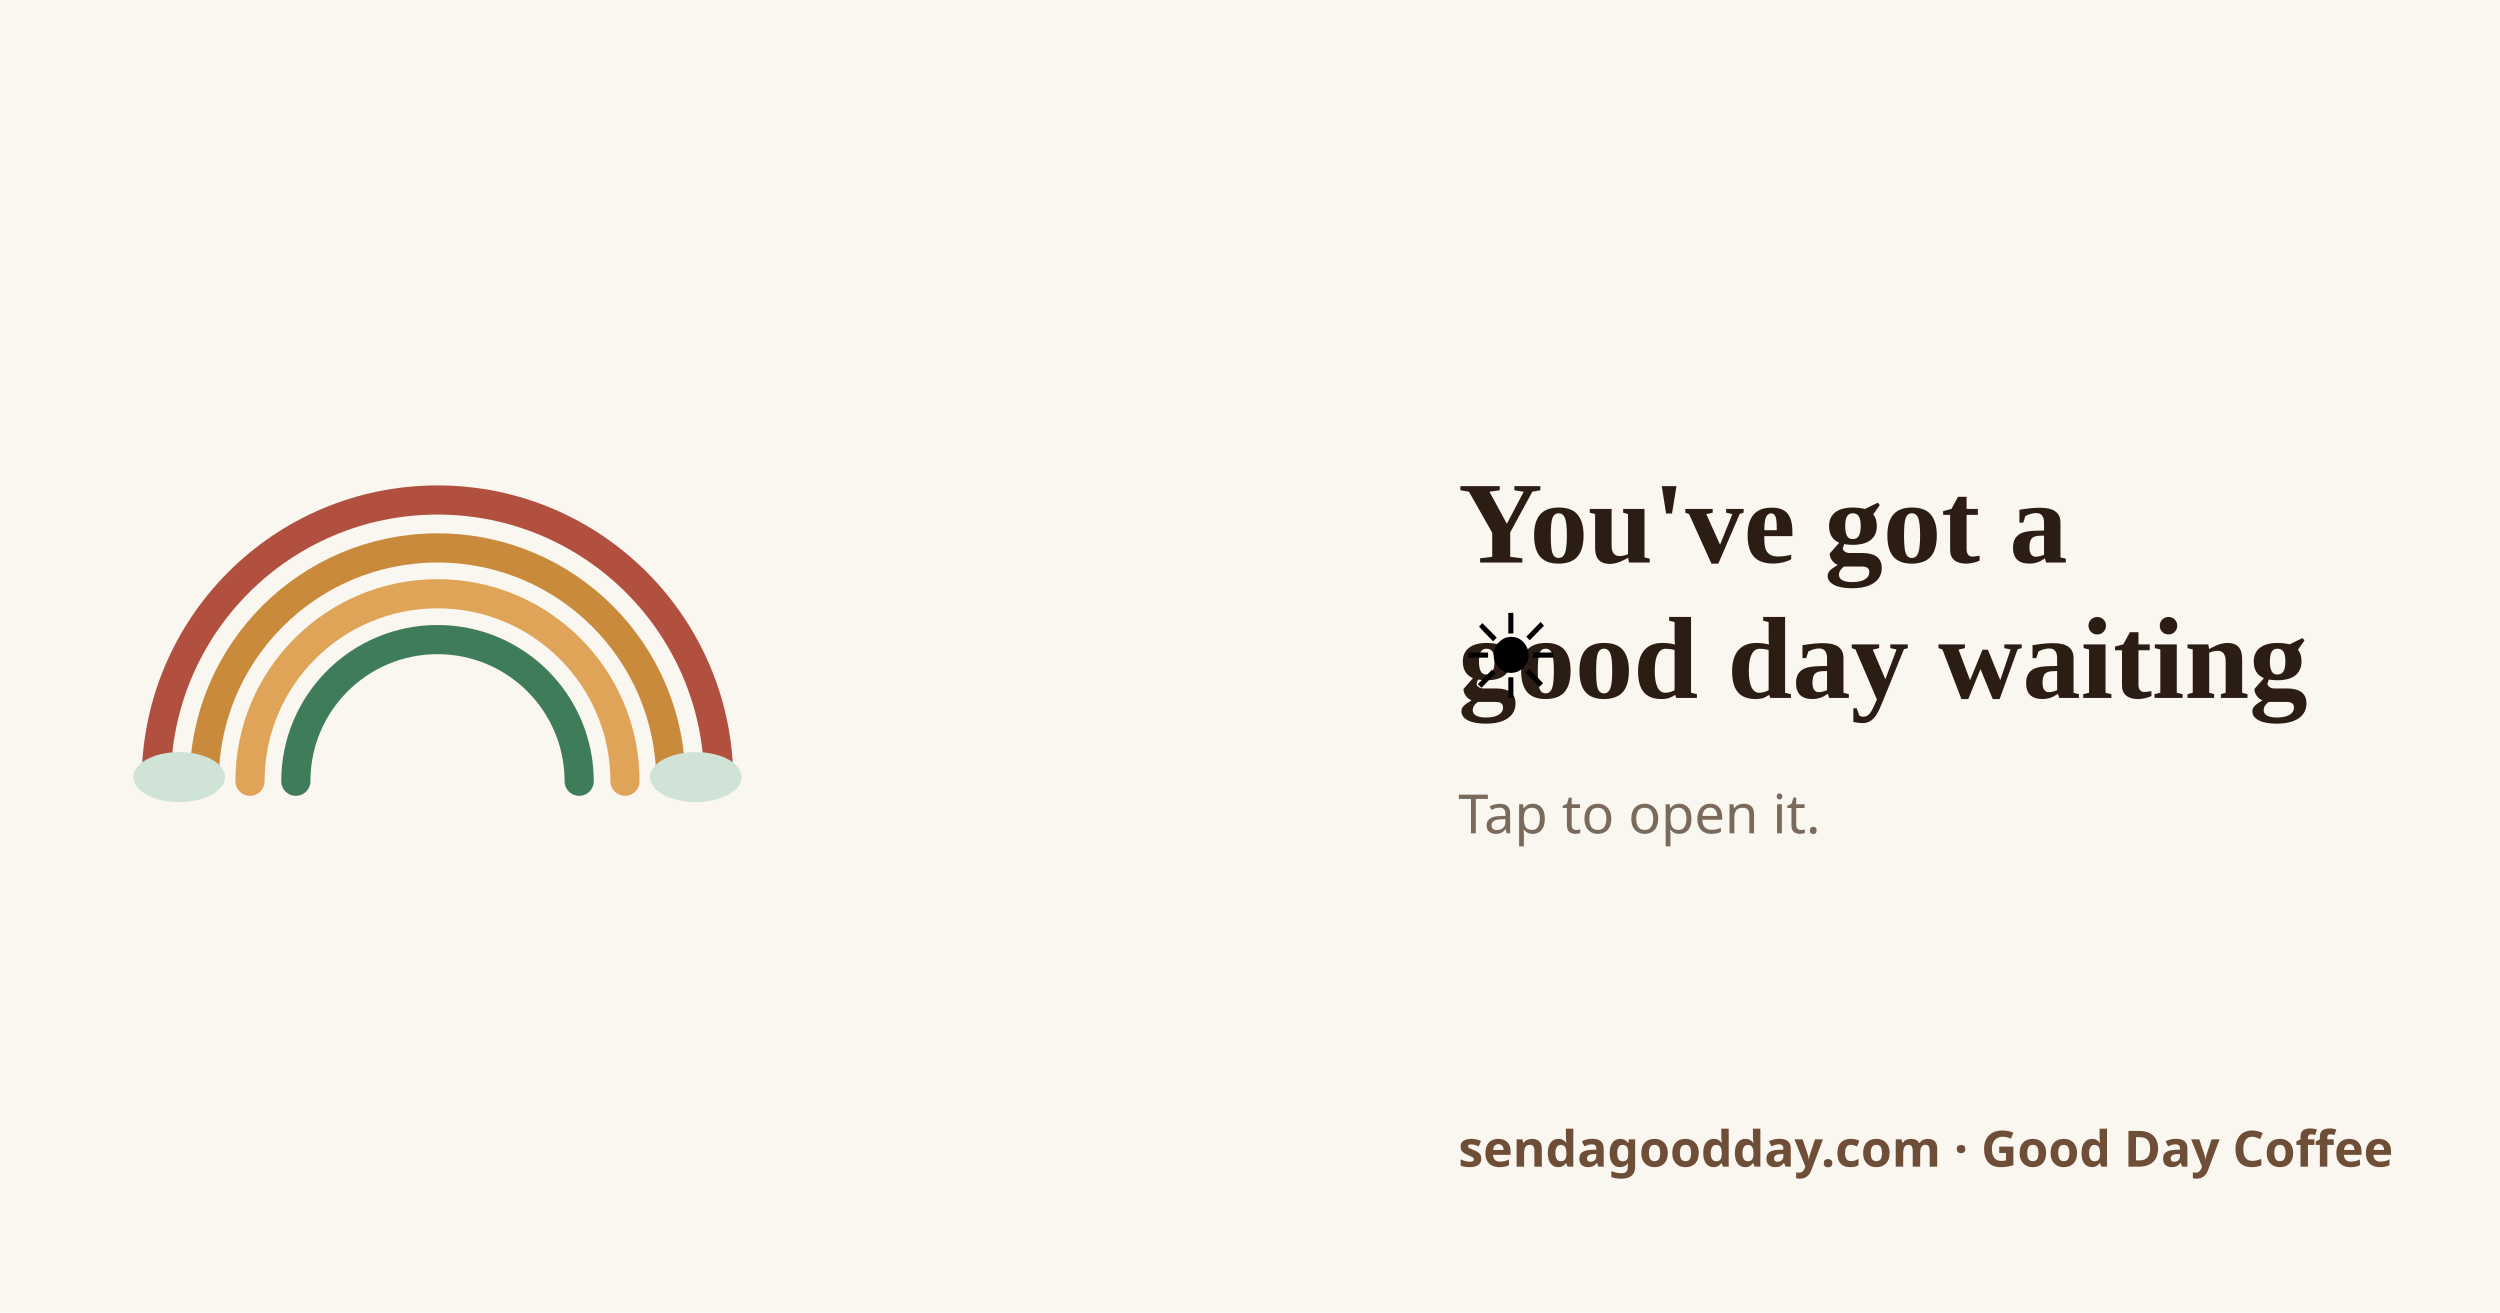
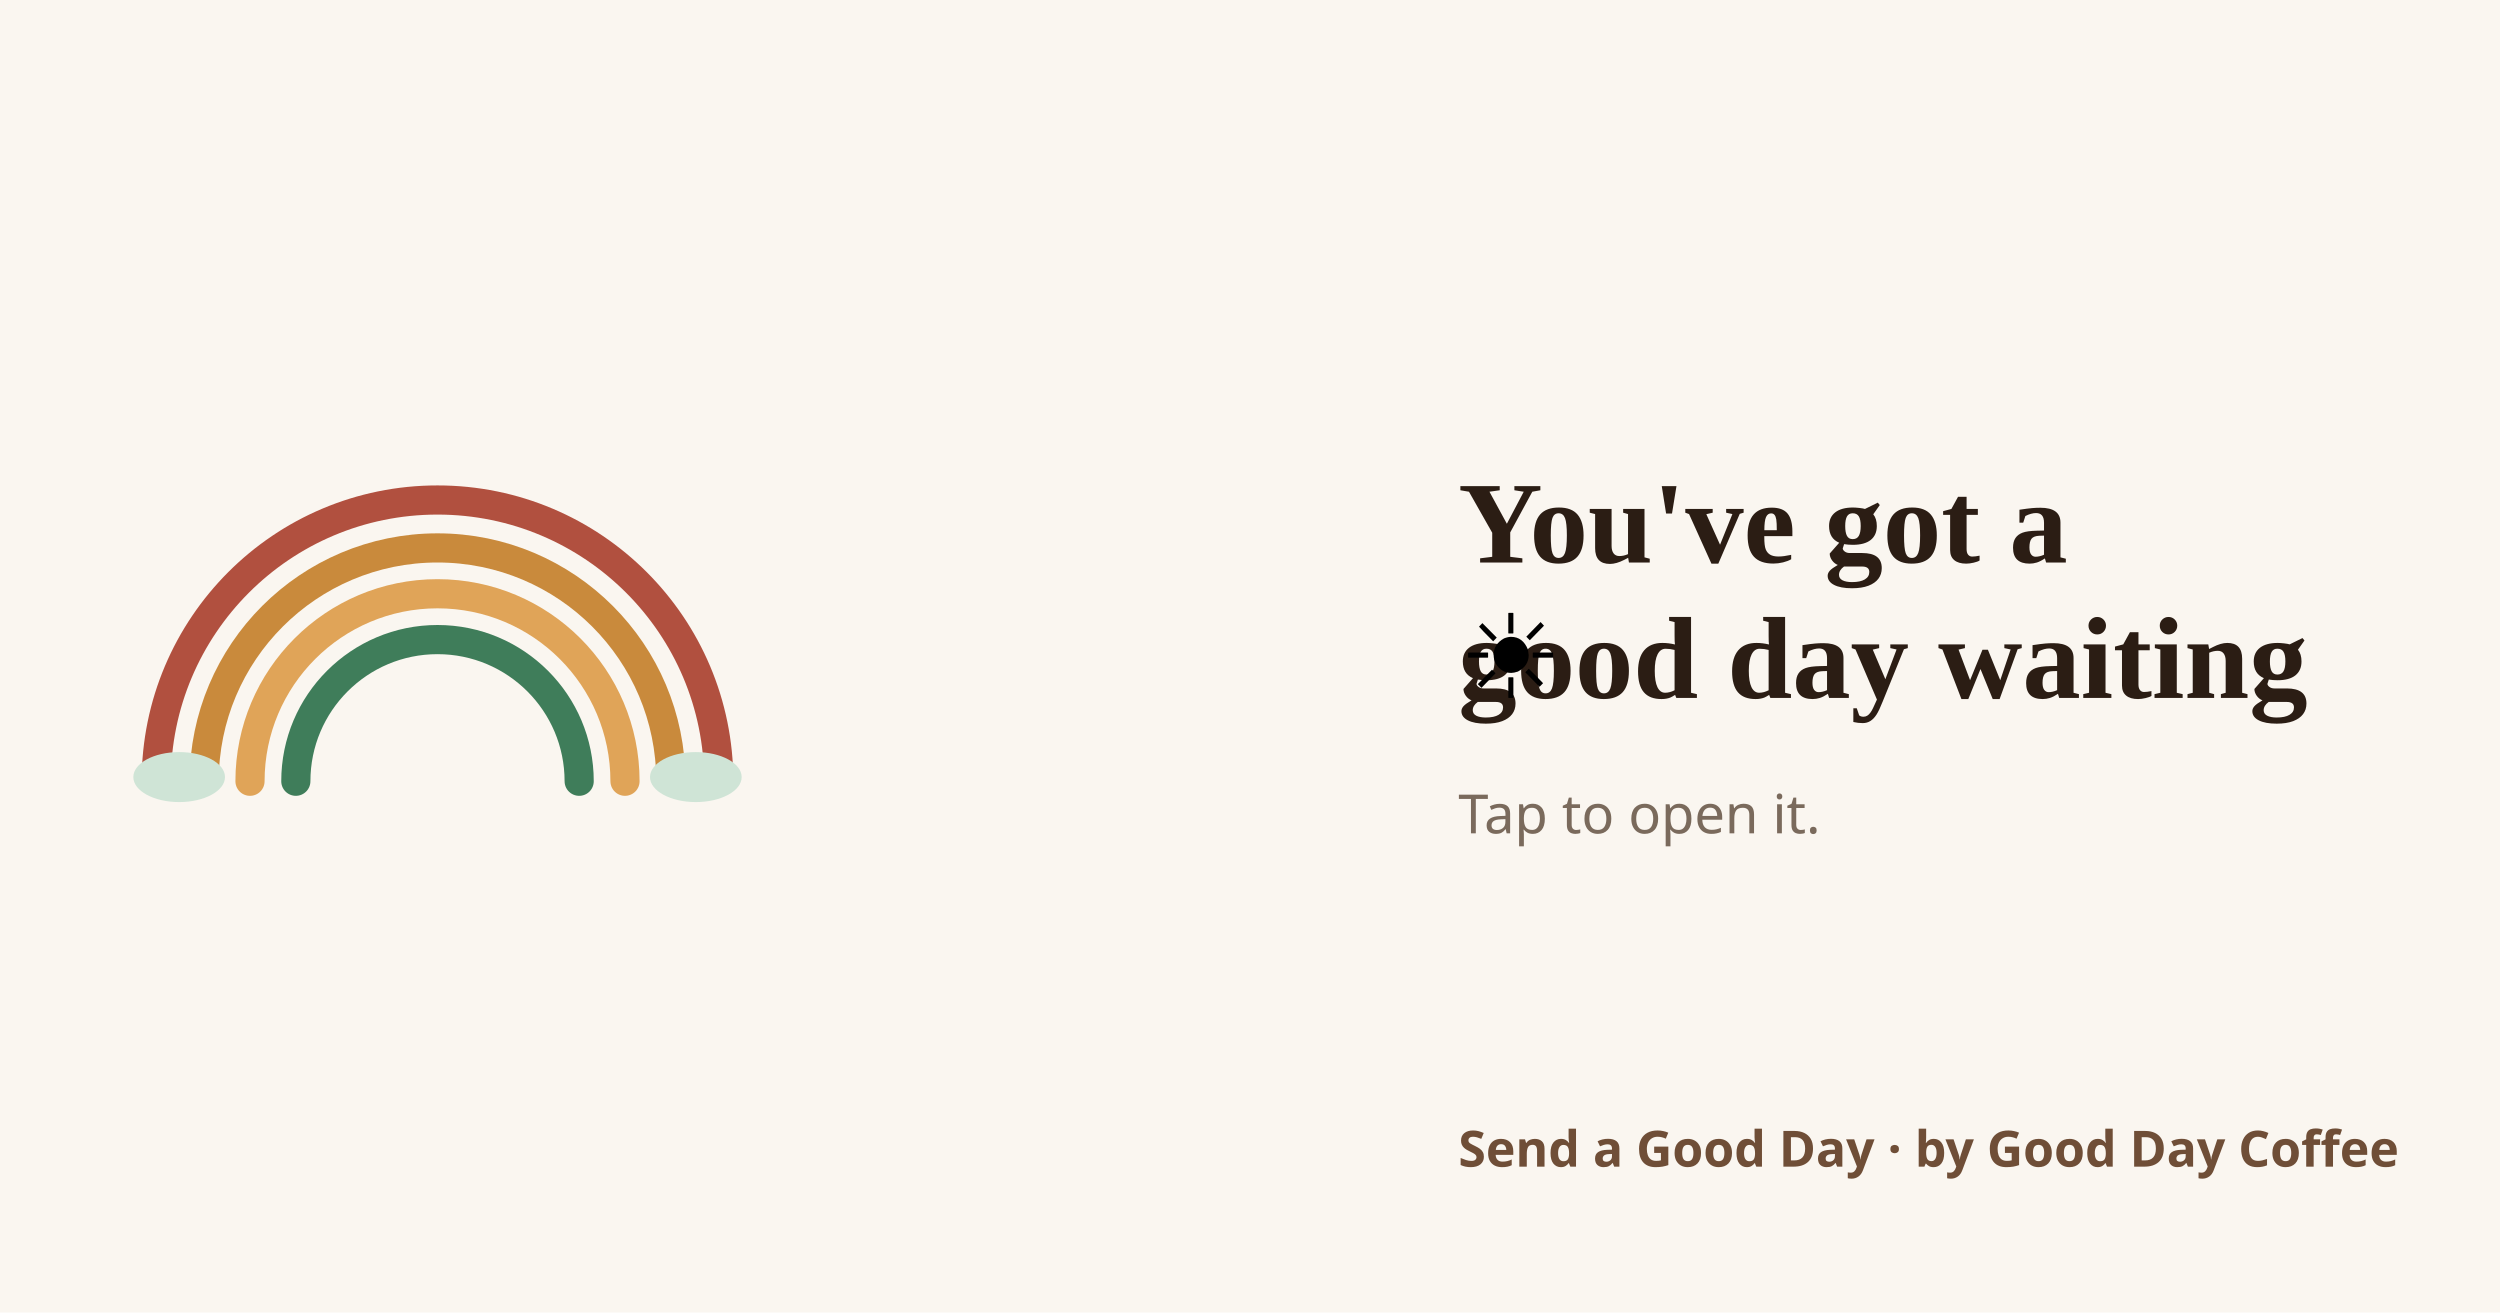
<svg xmlns="http://www.w3.org/2000/svg" viewBox="0 0 1200 630">
  <rect width="1200" height="630" fill="#faf6f0" />
  <g transform="translate(60,165)">
    <rect width="300" height="300" fill="#faf6f0" />
    <path d="M15,210 A135,135 0 0 1 285,210" fill="none" stroke="#b1503f" stroke-width="14" stroke-linecap="round" />
    <path d="M38,210 A112,112 0 0 1 262,210" fill="none" stroke="#c98a3c" stroke-width="14" stroke-linecap="round" />
    <path d="M60,210 A90,90 0 0 1 240,210" fill="none" stroke="#e0a458" stroke-width="14" stroke-linecap="round" />
    <path d="M82,210 A68,68 0 0 1 218,210" fill="none" stroke="#3f7d5a" stroke-width="14" stroke-linecap="round" />
    <ellipse cx="26" cy="208" rx="22" ry="12" fill="#cfe4d6" />
    <ellipse cx="274" cy="208" rx="22" ry="12" fill="#cfe4d6" />
  </g>
  <text x="700" y="270" font-family="Georgia, 'Times New Roman', serif" font-weight="600" font-size="56" fill="#2b1d14">You've got a</text>
  <text x="700" y="335" font-family="Georgia, 'Times New Roman', serif" font-weight="600" font-size="56" fill="#2b1d14">good day waiting</text>
  <text x="700" y="335" font-family="Georgia, serif" font-size="56">☀</text>
  <text x="700" y="400" font-family="system-ui, sans-serif" font-size="26" fill="#7a6a5c">Tap to open it.</text>
-   <text x="700" y="560" font-family="system-ui, sans-serif" font-weight="600" font-size="24" fill="#6f4e37">sendagoodday.com  ·  Good Day Coffee</text>
+   <text x="700" y="560" font-family="system-ui, sans-serif" font-weight="600" font-size="24" fill="#6f4e37">Send a Good Day  ·  by Good Day Coffee</text>
</svg>
